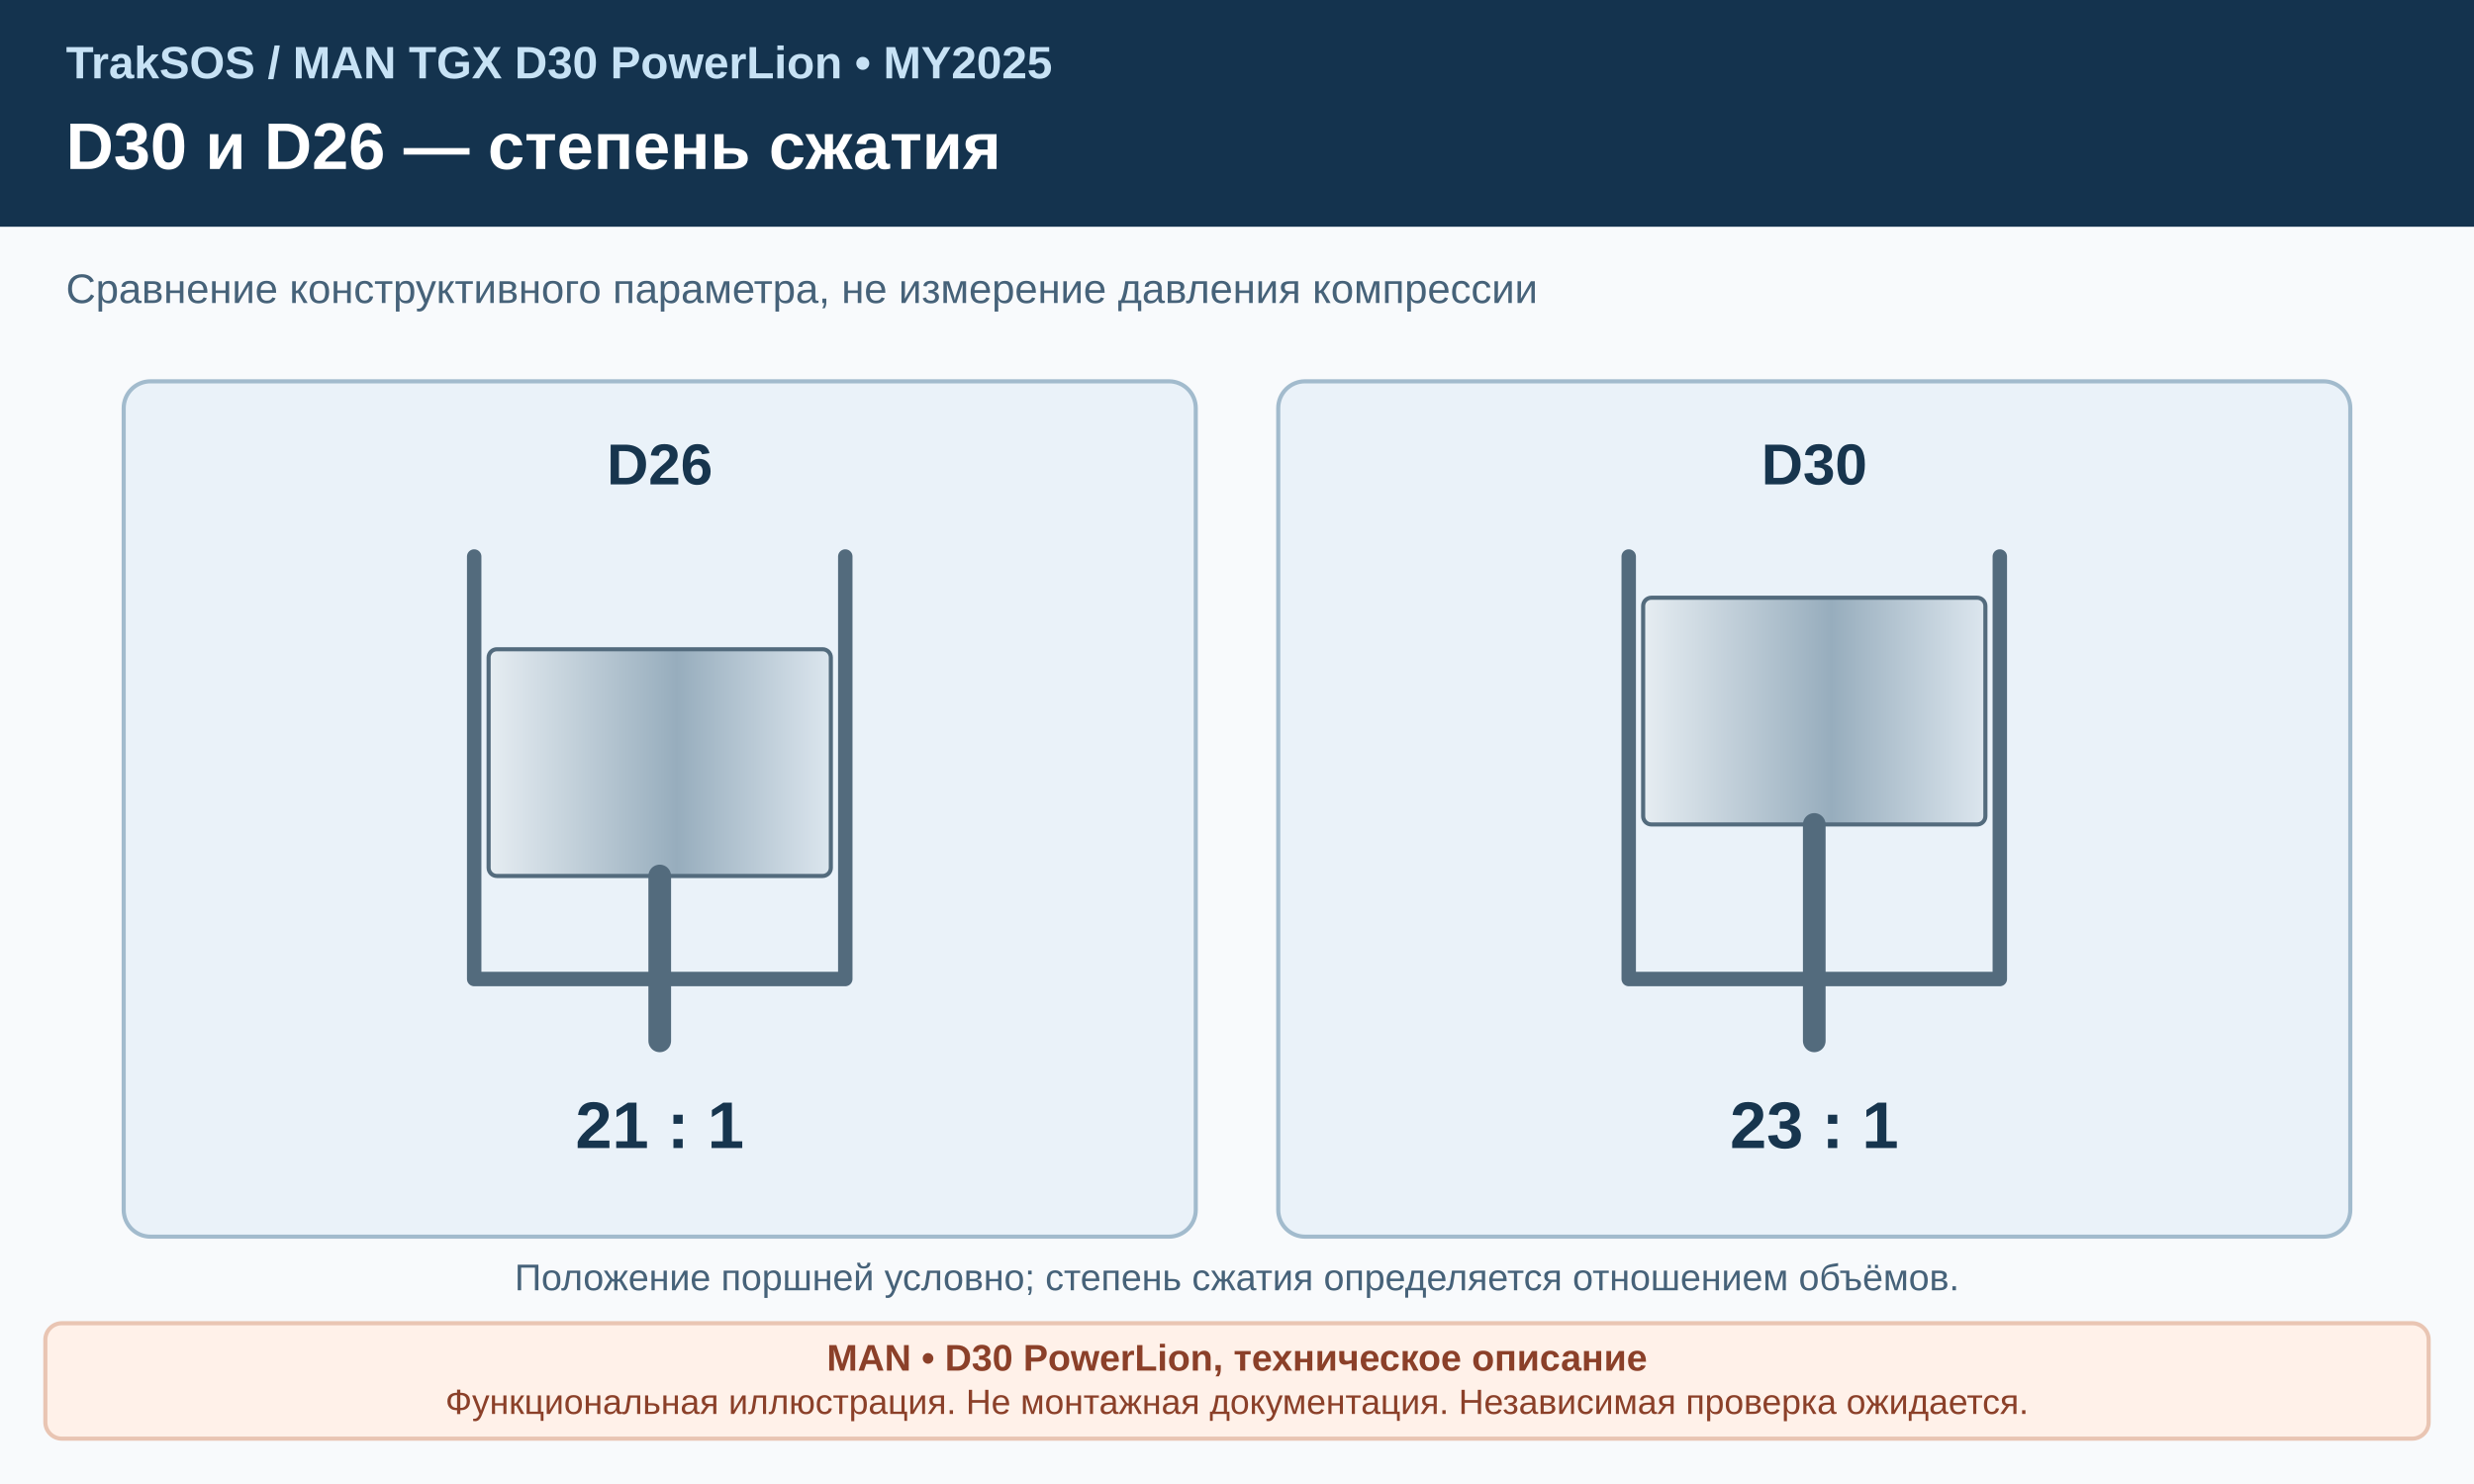
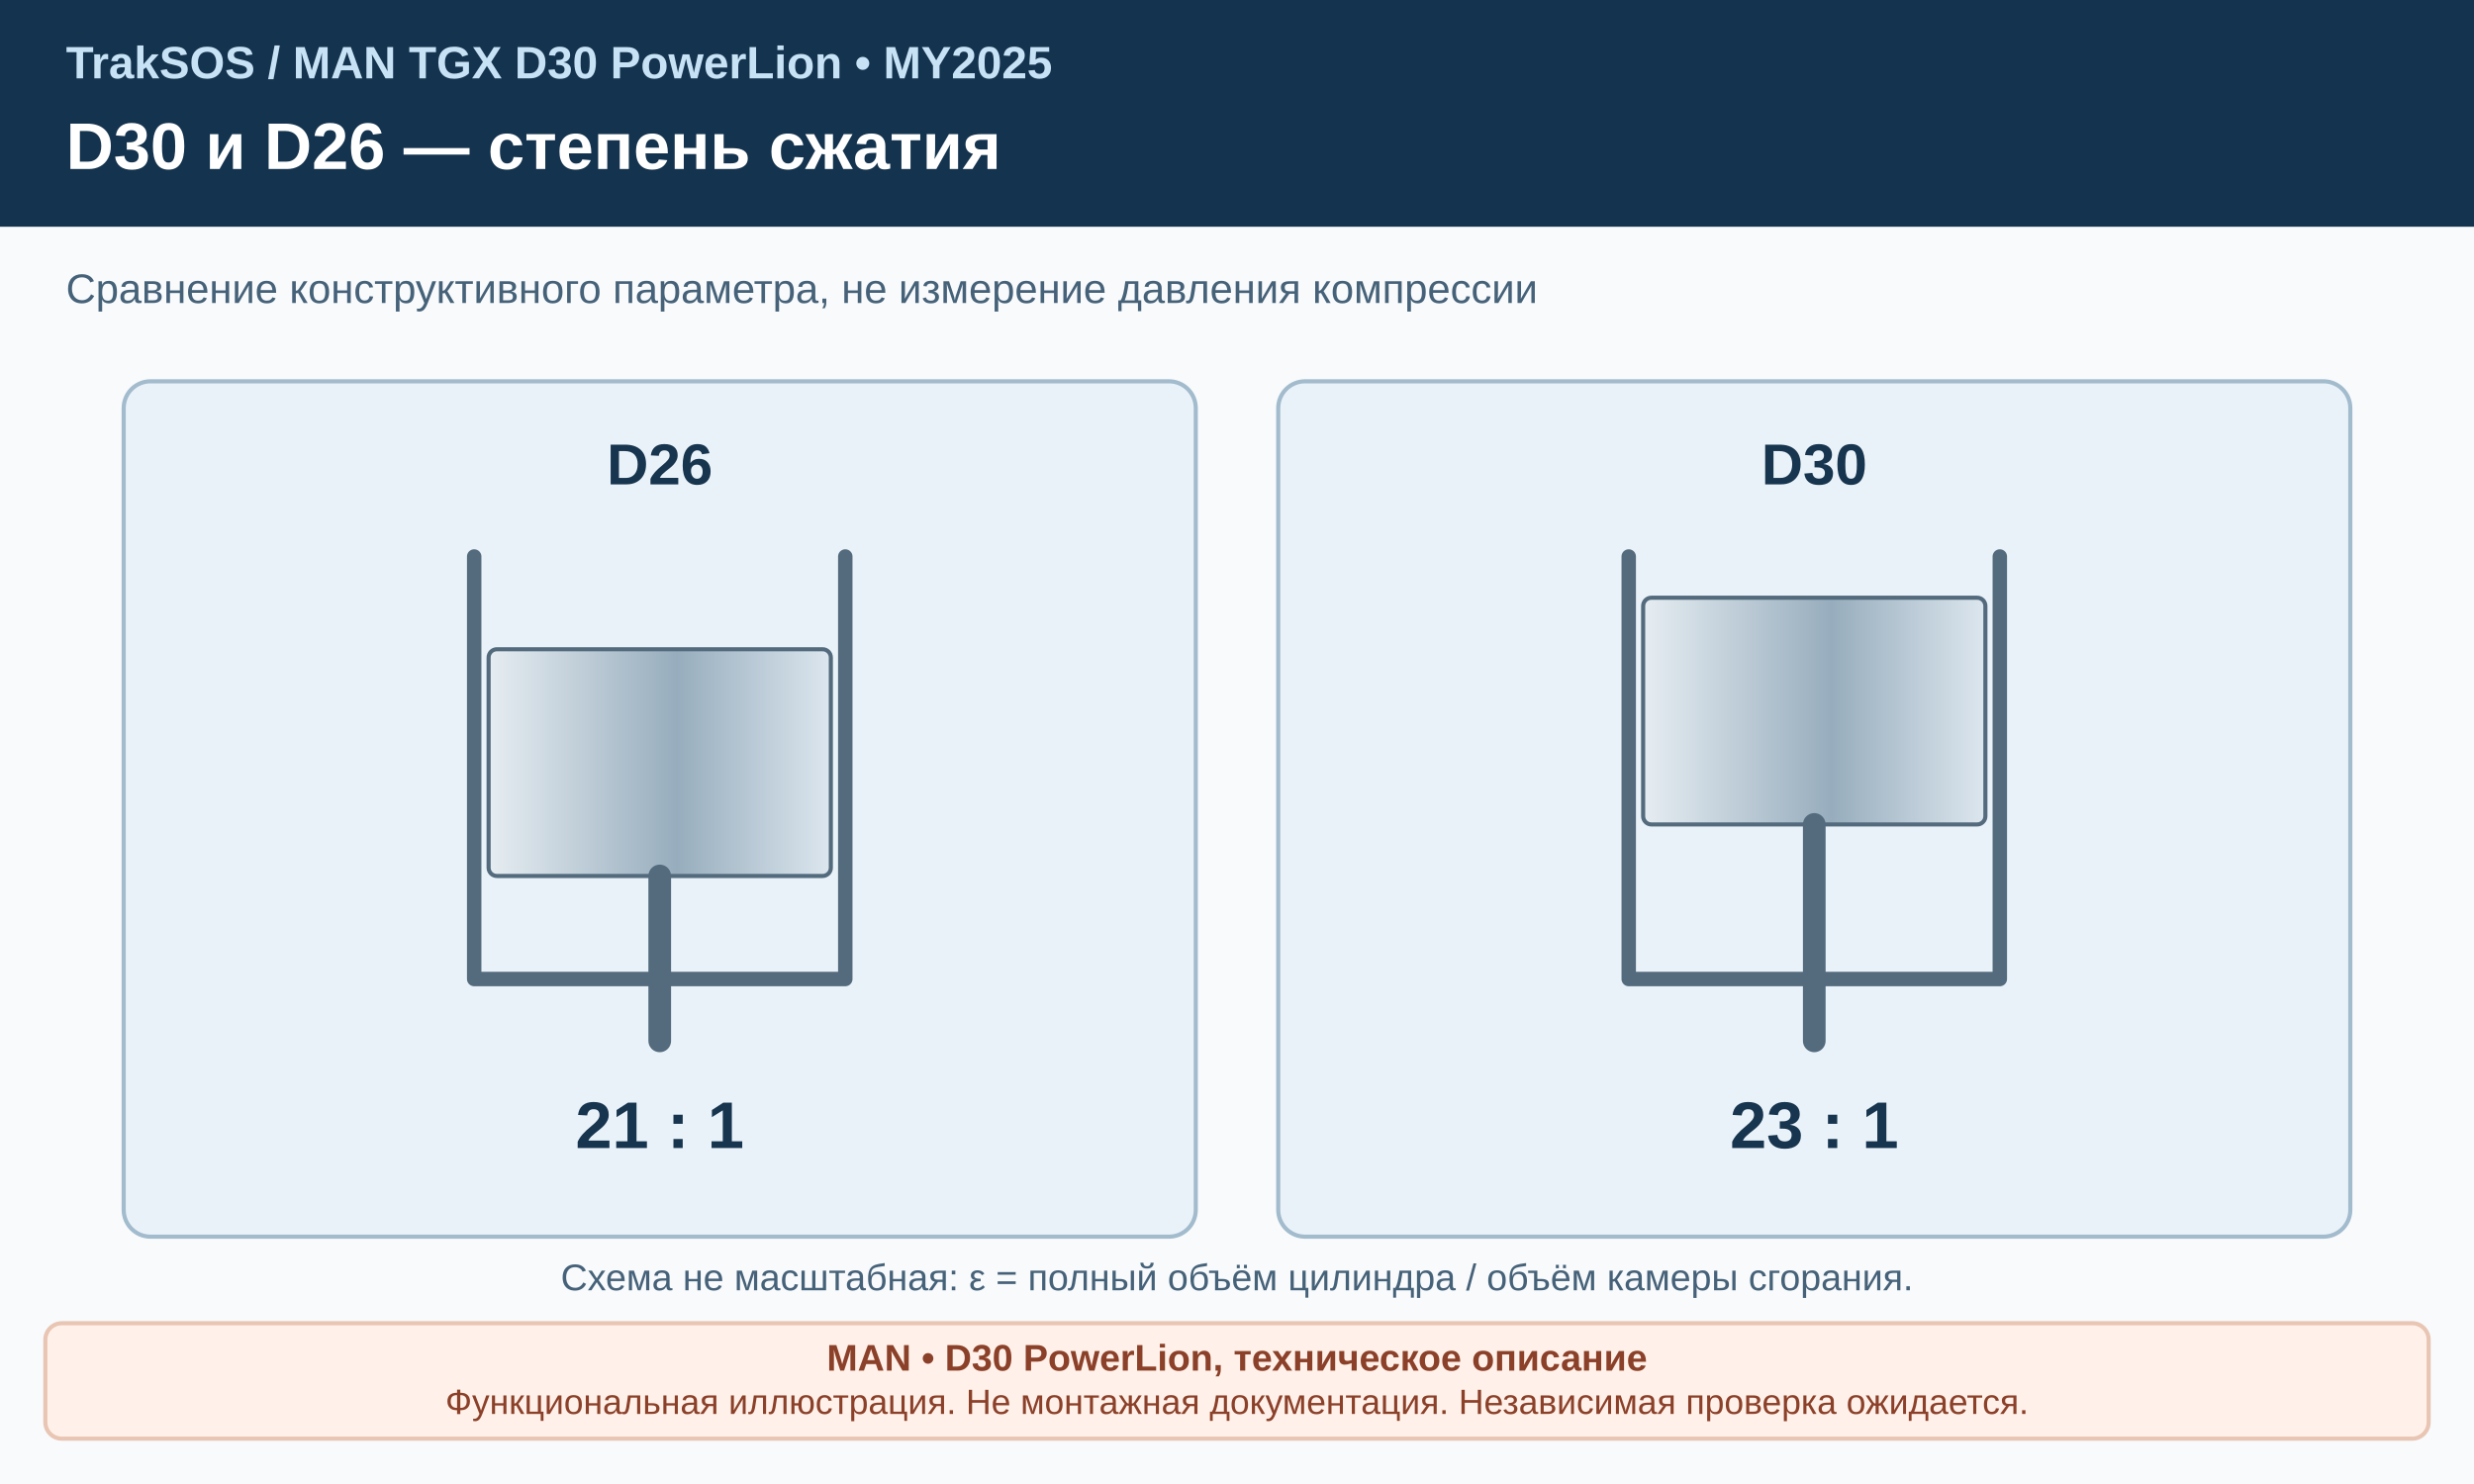
<svg xmlns="http://www.w3.org/2000/svg" width="1200" height="720" viewBox="0 0 1200 720" role="img" aria-label="D30 и D26 — степень сжатия">
  <defs>
    <marker id="arrow" markerWidth="8" markerHeight="8" refX="7" refY="4" orient="auto">
      <path d="M0 0L8 4L0 8Z" fill="#286a9b" />
    </marker>
    <linearGradient id="metal">
      <stop stop-color="#e6edf2" />
      <stop offset=".55" stop-color="#97adbd" />
      <stop offset="1" stop-color="#dce6ee" />
    </linearGradient>
  </defs>
  <g font-family="Arial,sans-serif">
    <rect width="1200" height="720" fill="#f8fafc" />
    <rect width="1200" height="110" fill="#14334e" />
    <text x="32" y="38" text-anchor="start" font-size="22" fill="#c7e2f5" font-weight="700">TrakSOS / MAN TGX D30 PowerLion • MY2025</text>
    <text x="32" y="82" text-anchor="start" font-size="32" fill="white" font-weight="700">D30 и D26 — степень сжатия</text>
    <text x="32" y="147" text-anchor="start" font-size="20" fill="#466279" font-weight="500">Сравнение конструктивного параметра, не измерение давления компрессии</text>
    <rect x="60" y="185" width="520" height="415" rx="13" fill="#eaf2f9" stroke="#a2bbcd" stroke-width="2" />
    <rect x="620" y="185" width="520" height="415" rx="13" fill="#eaf2f9" stroke="#a2bbcd" stroke-width="2" />
    <text x="320" y="235" text-anchor="middle" font-size="28" fill="#17354e" font-weight="700">D26</text>
    <text x="880" y="235" text-anchor="middle" font-size="28" fill="#17354e" font-weight="700">D30</text>
    <path d="M230 270V475H410V270" fill="none" stroke="#536b7d" stroke-width="7" stroke-linecap="round" stroke-linejoin="round" />
    <rect x="237" y="315" width="166" height="110" rx="4" fill="url(#metal)" stroke="#536b7d" stroke-width="2" />
    <path d="M320 425V505" fill="none" stroke="#536b7d" stroke-width="11" stroke-linecap="round" stroke-linejoin="round" />
    <text x="320" y="557" text-anchor="middle" font-size="32" fill="#17354e" font-weight="700">21 : 1</text>
    <path d="M790 270V475H970V270" fill="none" stroke="#536b7d" stroke-width="7" stroke-linecap="round" stroke-linejoin="round" />
    <rect x="797" y="290" width="166" height="110" rx="4" fill="url(#metal)" stroke="#536b7d" stroke-width="2" />
    <path d="M880 400V505" fill="none" stroke="#536b7d" stroke-width="11" stroke-linecap="round" stroke-linejoin="round" />
    <text x="880" y="557" text-anchor="middle" font-size="32" fill="#17354e" font-weight="700">23 : 1</text>
-     <text x="600" y="626" text-anchor="middle" font-size="18" fill="#466279" font-weight="500">Положение поршней условно; степень сжатия определяется отношением объёмов.</text>
+     <text x="600" y="626" text-anchor="middle" font-size="18" fill="#466279" font-weight="500">Схема не масштабная: ε = полный объём цилиндра / объём камеры сгорания.</text>
    <rect x="22" y="642" width="1156" height="56" rx="8" fill="#fff1e9" stroke="#e9c5b3" stroke-width="2" />
    <text x="600" y="665" text-anchor="middle" font-size="18" fill="#8b4029" font-weight="600">MAN • D30 PowerLion, техническое описание</text>
    <text x="600" y="686" text-anchor="middle" font-size="17" fill="#8b4029" font-weight="500">Функциональная иллюстрация. Не монтажная документация. Независимая проверка ожидается.</text>
  </g>
</svg>
